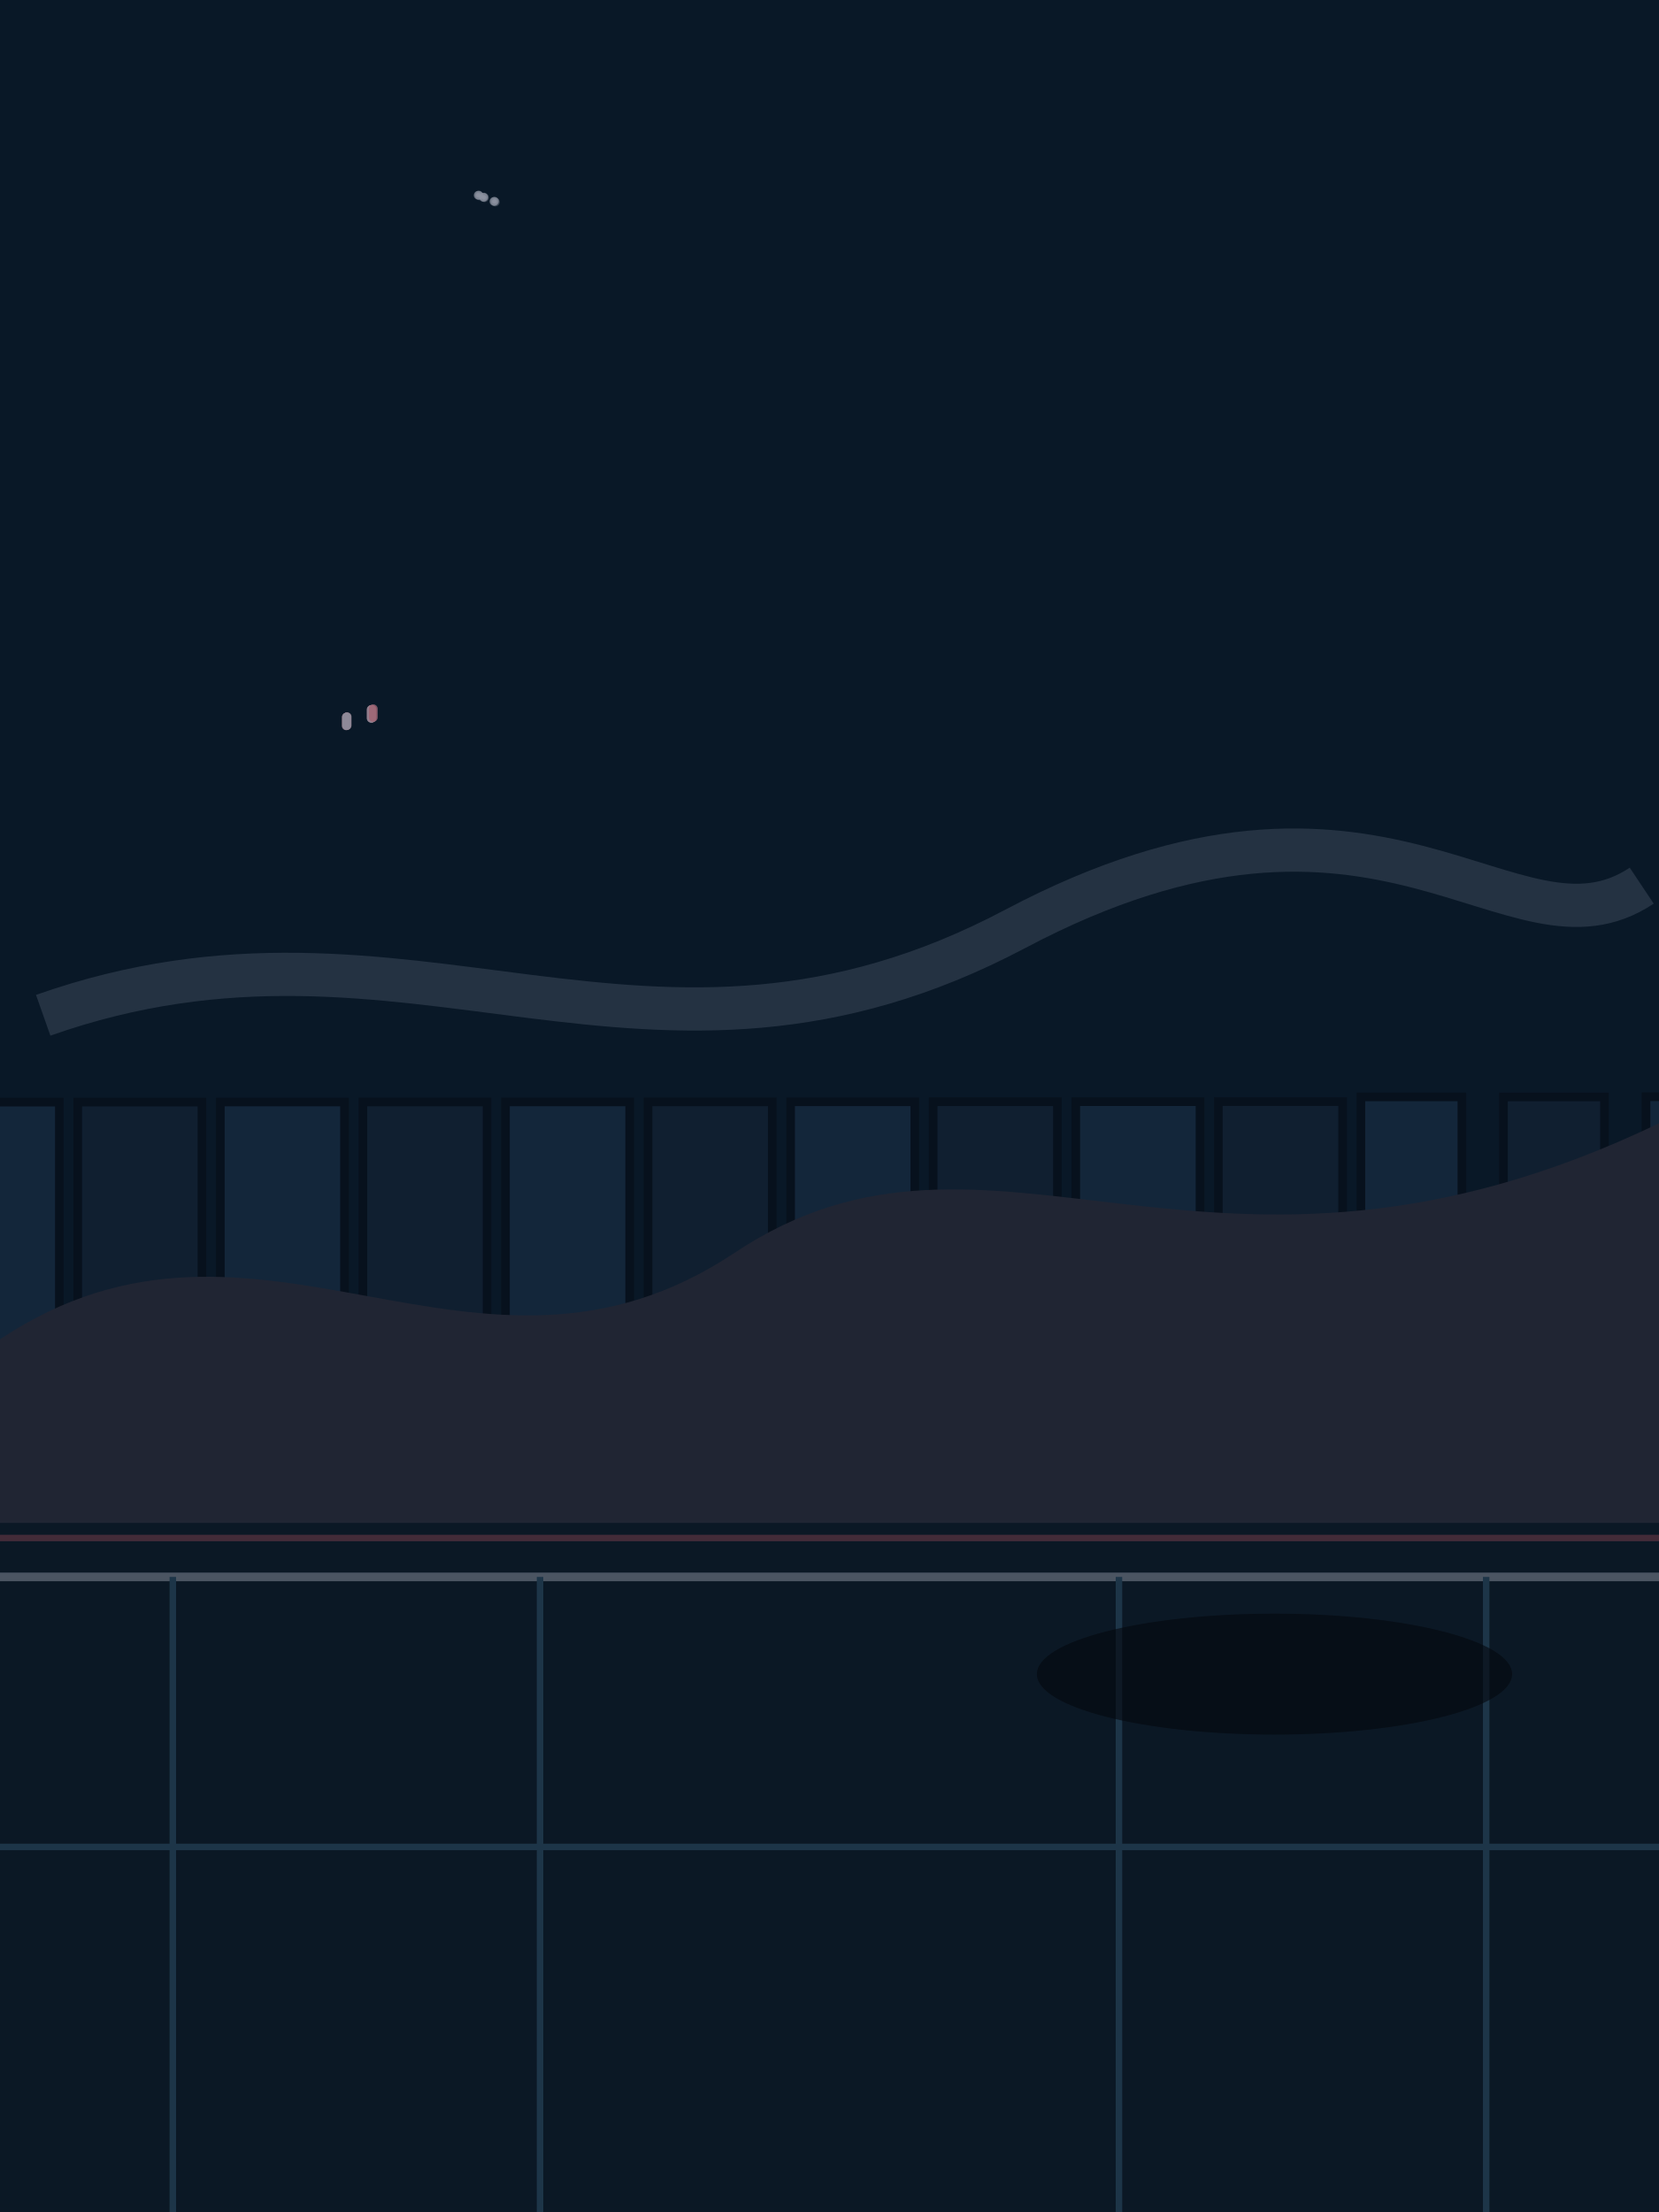
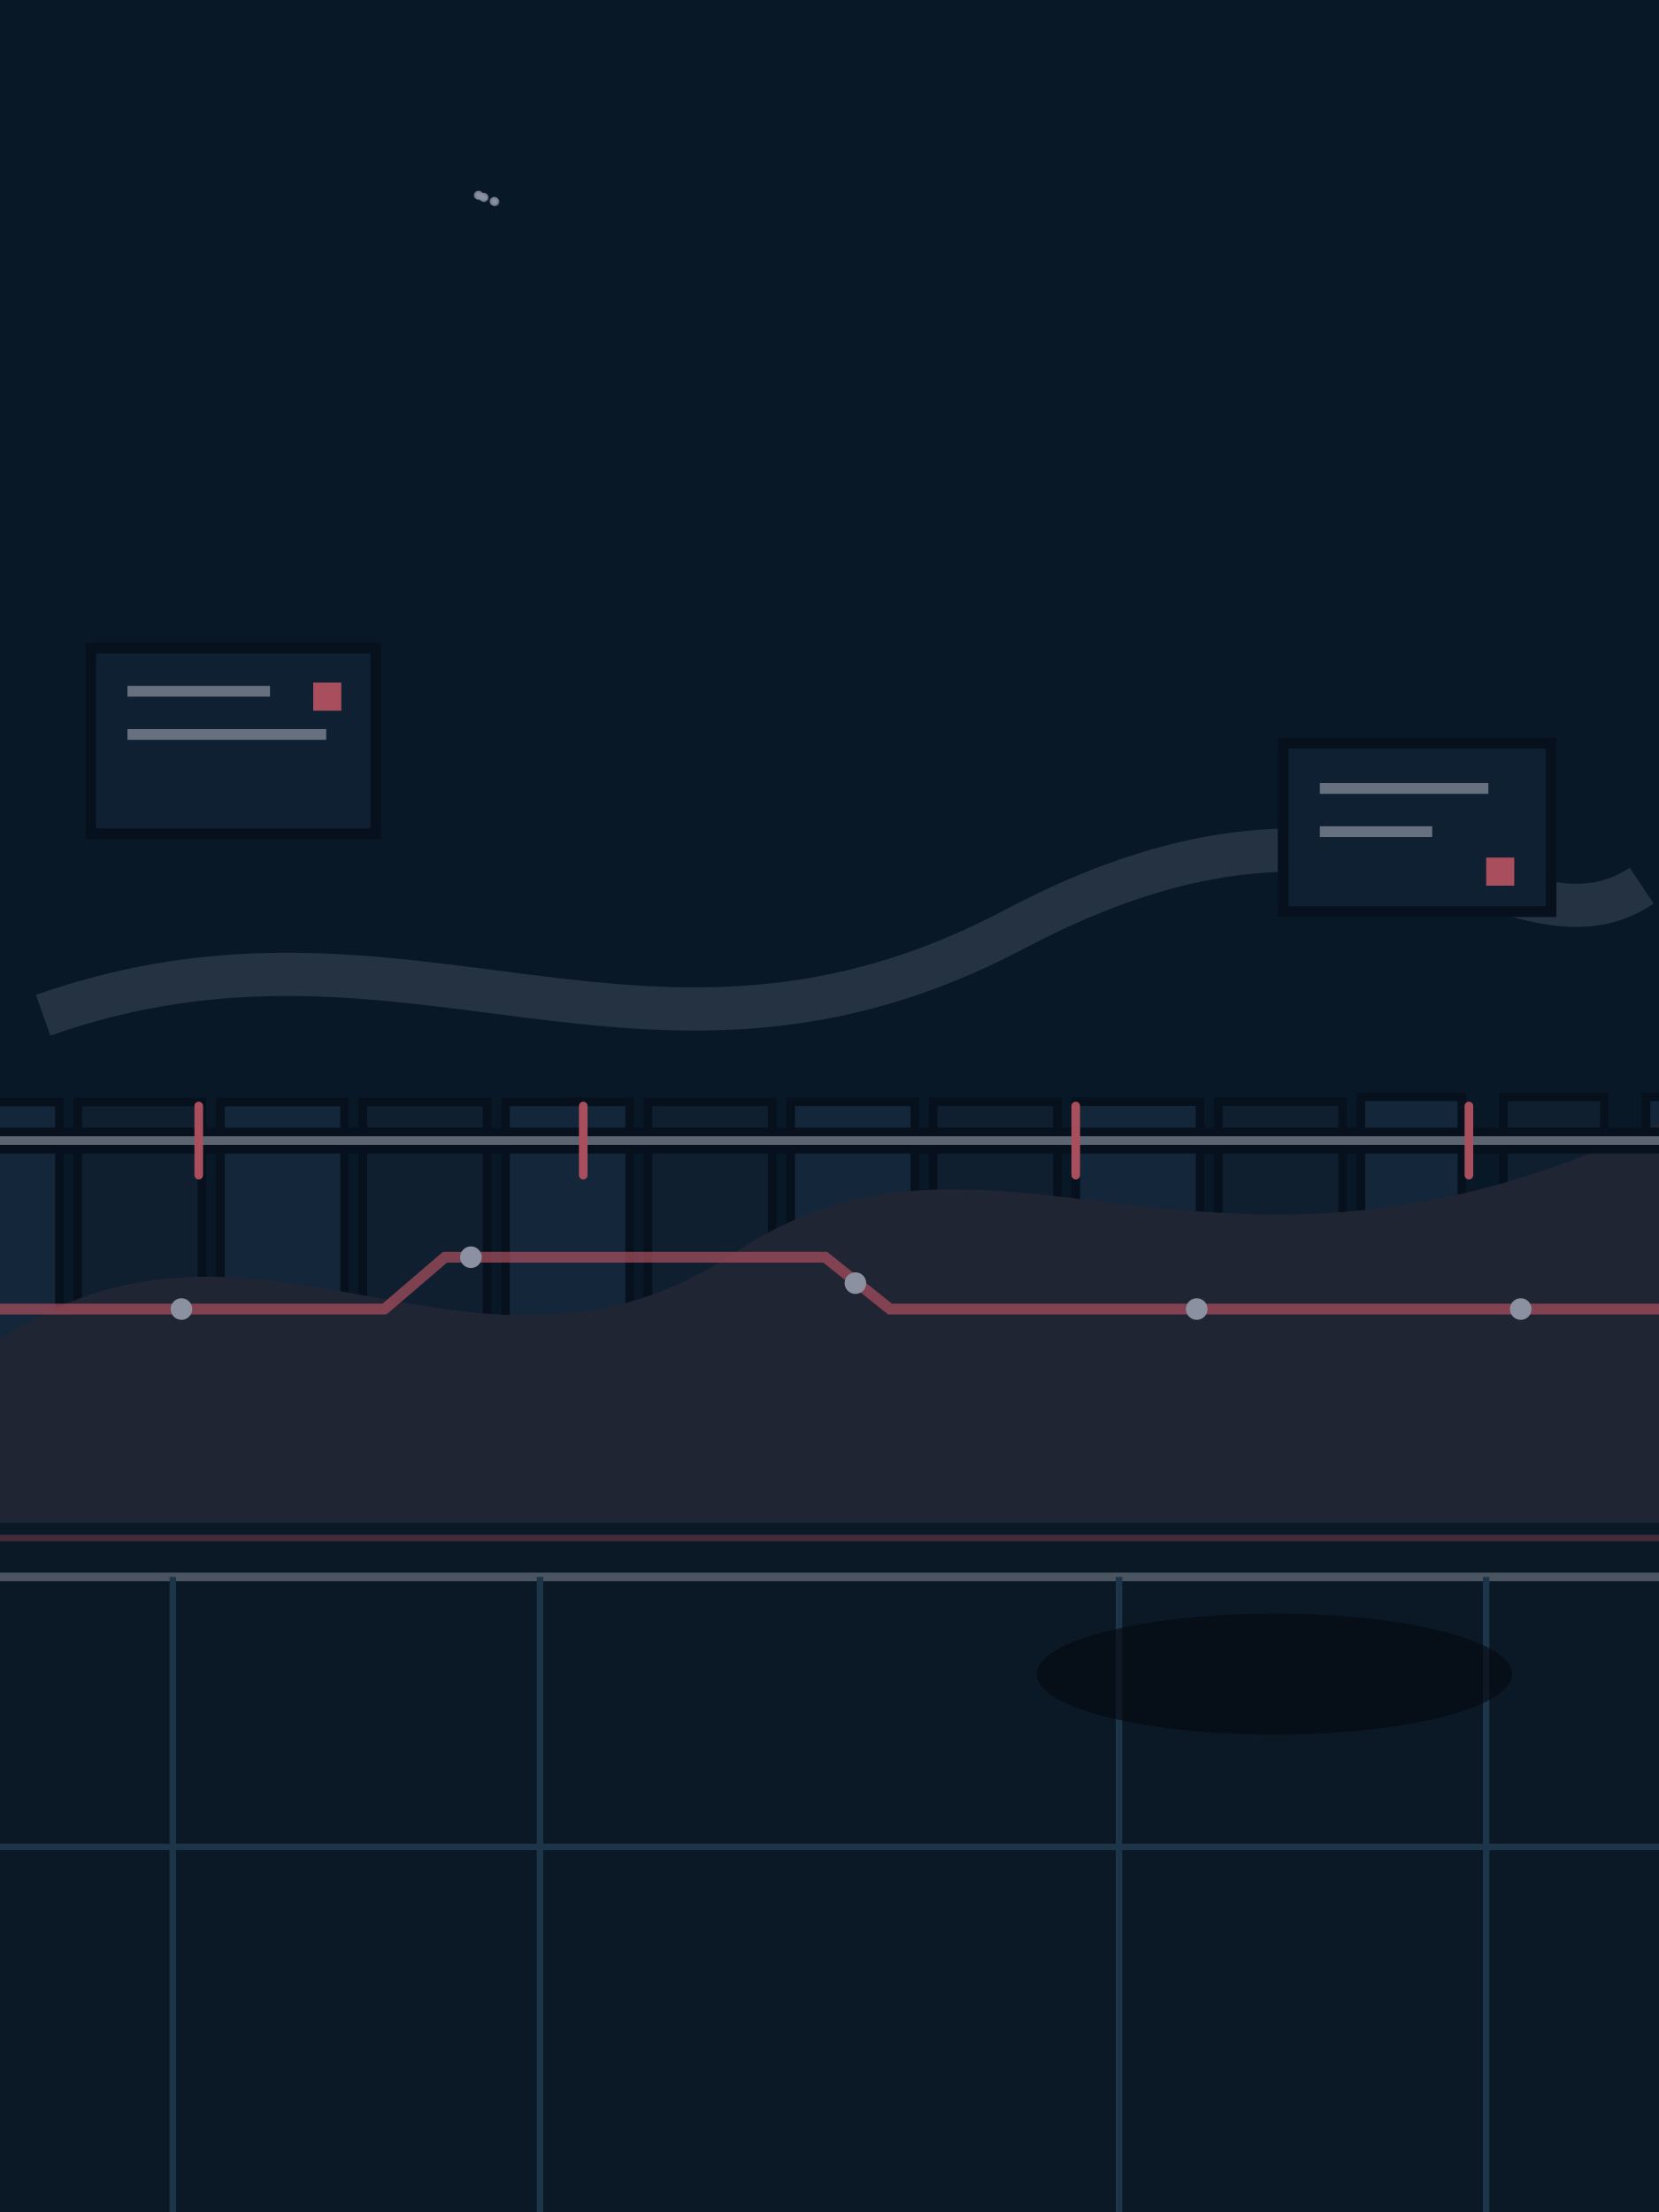
<svg xmlns="http://www.w3.org/2000/svg" width="768" height="1024" viewBox="0 0 768 1024">
  <rect width="768" height="1024" fill="#211d29" />
  <rect width="768" height="740" fill="#091827" />
  <circle cx="228.787" cy="93.33" r="1" fill="#8b91a0" opacity=".35" />
  <circle cx="228.71" cy="93.3" r="2" fill="#8b91a0" opacity=".35" />
  <circle cx="228.634" cy="93.27" r="1" fill="#8b91a0" opacity=".35" />
  <circle cx="228.557" cy="93.24" r="2" fill="#8b91a0" opacity=".35" />
  <circle cx="229.094" cy="93.21" r="1" fill="#8b91a0" opacity=".35" />
  <circle cx="229.018" cy="93.18" r="2" fill="#8b91a0" opacity=".35" />
  <circle cx="228.941" cy="93.15" r="1" fill="#8b91a0" opacity=".35" />
  <circle cx="228.864" cy="93.12" r="2" fill="#8b91a0" opacity=".35" />
  <circle cx="229.402" cy="93.57" r="1" fill="#8b91a0" opacity=".35" />
  <circle cx="229.325" cy="93.54" r="2" fill="#8b91a0" opacity=".35" />
  <circle cx="221.338" cy="90.42" r="1" fill="#8b91a0" opacity=".35" />
  <circle cx="221.414" cy="90.45" r="2" fill="#8b91a0" opacity=".35" />
  <circle cx="221.184" cy="90.36" r="1" fill="#8b91a0" opacity=".35" />
  <circle cx="221.261" cy="90.39" r="2" fill="#8b91a0" opacity=".35" />
  <circle cx="221.645" cy="90.3" r="1" fill="#8b91a0" opacity=".35" />
  <circle cx="221.722" cy="90.33" r="2" fill="#8b91a0" opacity=".35" />
  <circle cx="221.491" cy="90.24" r="1" fill="#8b91a0" opacity=".35" />
  <circle cx="221.568" cy="90.27" r="2" fill="#8b91a0" opacity=".35" />
  <circle cx="221.952" cy="90.66" r="1" fill="#8b91a0" opacity=".35" />
  <circle cx="222.029" cy="90.69" r="2" fill="#8b91a0" opacity=".35" />
  <circle cx="223.718" cy="91.35" r="1" fill="#8b91a0" opacity=".35" />
  <circle cx="223.642" cy="91.32" r="2" fill="#8b91a0" opacity=".35" />
  <circle cx="223.872" cy="91.41" r="1" fill="#8b91a0" opacity=".35" />
  <circle cx="223.795" cy="91.38" r="2" fill="#8b91a0" opacity=".35" />
  <circle cx="224.026" cy="91.23" r="1" fill="#8b91a0" opacity=".35" />
  <circle cx="223.949" cy="91.2" r="2" fill="#8b91a0" opacity=".35" />
  <circle cx="224.179" cy="91.29" r="1" fill="#8b91a0" opacity=".35" />
  <circle cx="224.102" cy="91.26" r="2" fill="#8b91a0" opacity=".35" />
  <circle cx="224.333" cy="91.59" r="1" fill="#8b91a0" opacity=".35" />
  <circle cx="224.256" cy="91.56" r="2" fill="#8b91a0" opacity=".35" />
  <path d="M-30 650V510.2L-30,510.2 27.483,510.2V650Z" fill="#13263a" stroke="#07111d" stroke-width="4" />
  <path d="M36 650V510.175L36,510.175 93.489,510.175V650Z" fill="#101f30" stroke="#07111d" stroke-width="4" />
  <path d="M102 650V510.15L102,510.15 159.472,510.15V650Z" fill="#13263a" stroke="#07111d" stroke-width="4" />
  <path d="M168 650V510.125L168,510.125 225.477,510.125V650Z" fill="#101f30" stroke="#07111d" stroke-width="4" />
  <path d="M234 650V510.1L234,510.1 291.505,510.1V650Z" fill="#13263a" stroke="#07111d" stroke-width="4" />
  <path d="M300 650V510.075L300,510.075 357.51,510.075V650Z" fill="#101f30" stroke="#07111d" stroke-width="4" />
  <path d="M366 650V510.05L366,510.05 423.494,510.05V650Z" fill="#13263a" stroke="#07111d" stroke-width="4" />
  <path d="M432 650V510.025L432,510.025 489.5,510.025V650Z" fill="#101f30" stroke="#07111d" stroke-width="4" />
  <path d="M498 650V510L498,510 555.527,510V650Z" fill="#13263a" stroke="#07111d" stroke-width="4" />
  <path d="M564 650V509.975L564,509.975 621.533,509.975V650Z" fill="#101f30" stroke="#07111d" stroke-width="4" />
  <path d="M630 650V507.775L630,507.775 676.753,507.775V650Z" fill="#13263a" stroke="#07111d" stroke-width="4" />
  <path d="M696 650V507.8L696,507.8 742.747,507.8V650Z" fill="#101f30" stroke="#07111d" stroke-width="4" />
  <path d="M762 650V507.725L762,507.725 808.741,507.725V650Z" fill="#13263a" stroke="#07111d" stroke-width="4" />
  <rect x="170.264" y="326.392" width="4" height="8" rx="2" fill="#a94e5d" opacity=".55" />
  <rect x="170.192" y="326.428" width="4" height="8" rx="2" fill="#8b91a0" opacity=".55" />
  <rect x="170.12" y="326.32" width="4" height="8" rx="2" fill="#8b91a0" opacity=".55" />
  <rect x="170.048" y="326.356" width="4" height="8" rx="2" fill="#a94e5d" opacity=".55" />
  <rect x="169.976" y="326.536" width="4" height="8" rx="2" fill="#8b91a0" opacity=".55" />
  <rect x="169.904" y="326.572" width="4" height="8" rx="2" fill="#8b91a0" opacity=".55" />
  <rect x="169.832" y="326.464" width="4" height="8" rx="2" fill="#a94e5d" opacity=".55" />
  <rect x="169.76" y="326.5" width="4" height="8" rx="2" fill="#8b91a0" opacity=".55" />
  <rect x="170.84" y="326.104" width="4" height="8" rx="2" fill="#8b91a0" opacity=".55" />
  <rect x="170.768" y="326.14" width="4" height="8" rx="2" fill="#a94e5d" opacity=".55" />
  <rect x="158.528" y="329.884" width="4" height="8" rx="2" fill="#8b91a0" opacity=".55" />
  <rect x="158.6" y="329.848" width="4" height="8" rx="2" fill="#8b91a0" opacity=".55" />
  <rect x="158.672" y="329.812" width="4" height="8" rx="2" fill="#a94e5d" opacity=".55" />
  <rect x="158.744" y="329.776" width="4" height="8" rx="2" fill="#8b91a0" opacity=".55" />
  <rect x="158.24" y="330.028" width="4" height="8" rx="2" fill="#8b91a0" opacity=".55" />
  <rect x="158.312" y="329.992" width="4" height="8" rx="2" fill="#a94e5d" opacity=".55" />
  <rect x="158.384" y="329.956" width="4" height="8" rx="2" fill="#8b91a0" opacity=".55" />
  <rect x="158.456" y="329.92" width="4" height="8" rx="2" fill="#8b91a0" opacity=".55" />
  <path d="M0 620C120 540 220 660 340 580S560 620 768 520V760H0Z" fill="#202533" />
  <path d="M20 470C190 410 300 520 470 430s230 20 290-20" fill="none" stroke="#758093" stroke-width="20" opacity=".25" />
+   <g id="apn-editorial-motifs">
+     <g id="billboard" fill="#102033" stroke="#07111d" stroke-width="5">
+       <path d="M42 300h132v86H42zM594 344h124v78H594z" />
+       <path d="M59 320h66M59 340h92M611 365h78M611 385h52" fill="none" stroke="#8b91a0" stroke-width="5" opacity=".7" />
+       <path d="M145 316h13v13h-13zM688 397h13v13h-13z" fill="#a94e5d" stroke="none" />
+     </g>
+     <g id="signal-rail" fill="none" stroke-linecap="round">
+       <path d="M0 528H768" stroke="#07111d" stroke-width="12" />
+       <path d="M0 528H768" stroke="#8b91a0" stroke-width="4" opacity=".65" />
+       <path d="M92 512v32M270 512v32M498 512v32M680 512v32" stroke="#a94e5d" stroke-width="4" />
+     </g>
+     <path id="patchline" d="M0 606h178l28-24h176l30 24h356" fill="none" stroke="#a94e5d" stroke-width="5" opacity=".72" />
+     <g id="archive-lights" fill="#8b91a0">
+       <circle cx="84" cy="606" r="5" />
+       <circle cx="218" cy="582" r="5" />
+       <circle cx="396" cy="594" r="5" />
+       <circle cx="554" cy="606" r="5" />
+       <circle cx="704" cy="606" r="5" />
+     </g>
+   </g>
  <path d="M0 705H768V1024H0Z" fill="#0b1825" />
  <path d="M0 730H768" stroke="#8b91a0" stroke-width="4" opacity=".5" />
  <path d="M0 855H768M80 730V1024M250 730V1024M518 730V1024M688 730V1024" stroke="#1d3548" stroke-width="3" />
  <ellipse cx="590" cy="775" rx="110" ry="28" fill="#03070d" opacity=".6" />
  <path d="M0 712H768" stroke="#a94e5d" stroke-width="3" opacity=".35" />
</svg>
